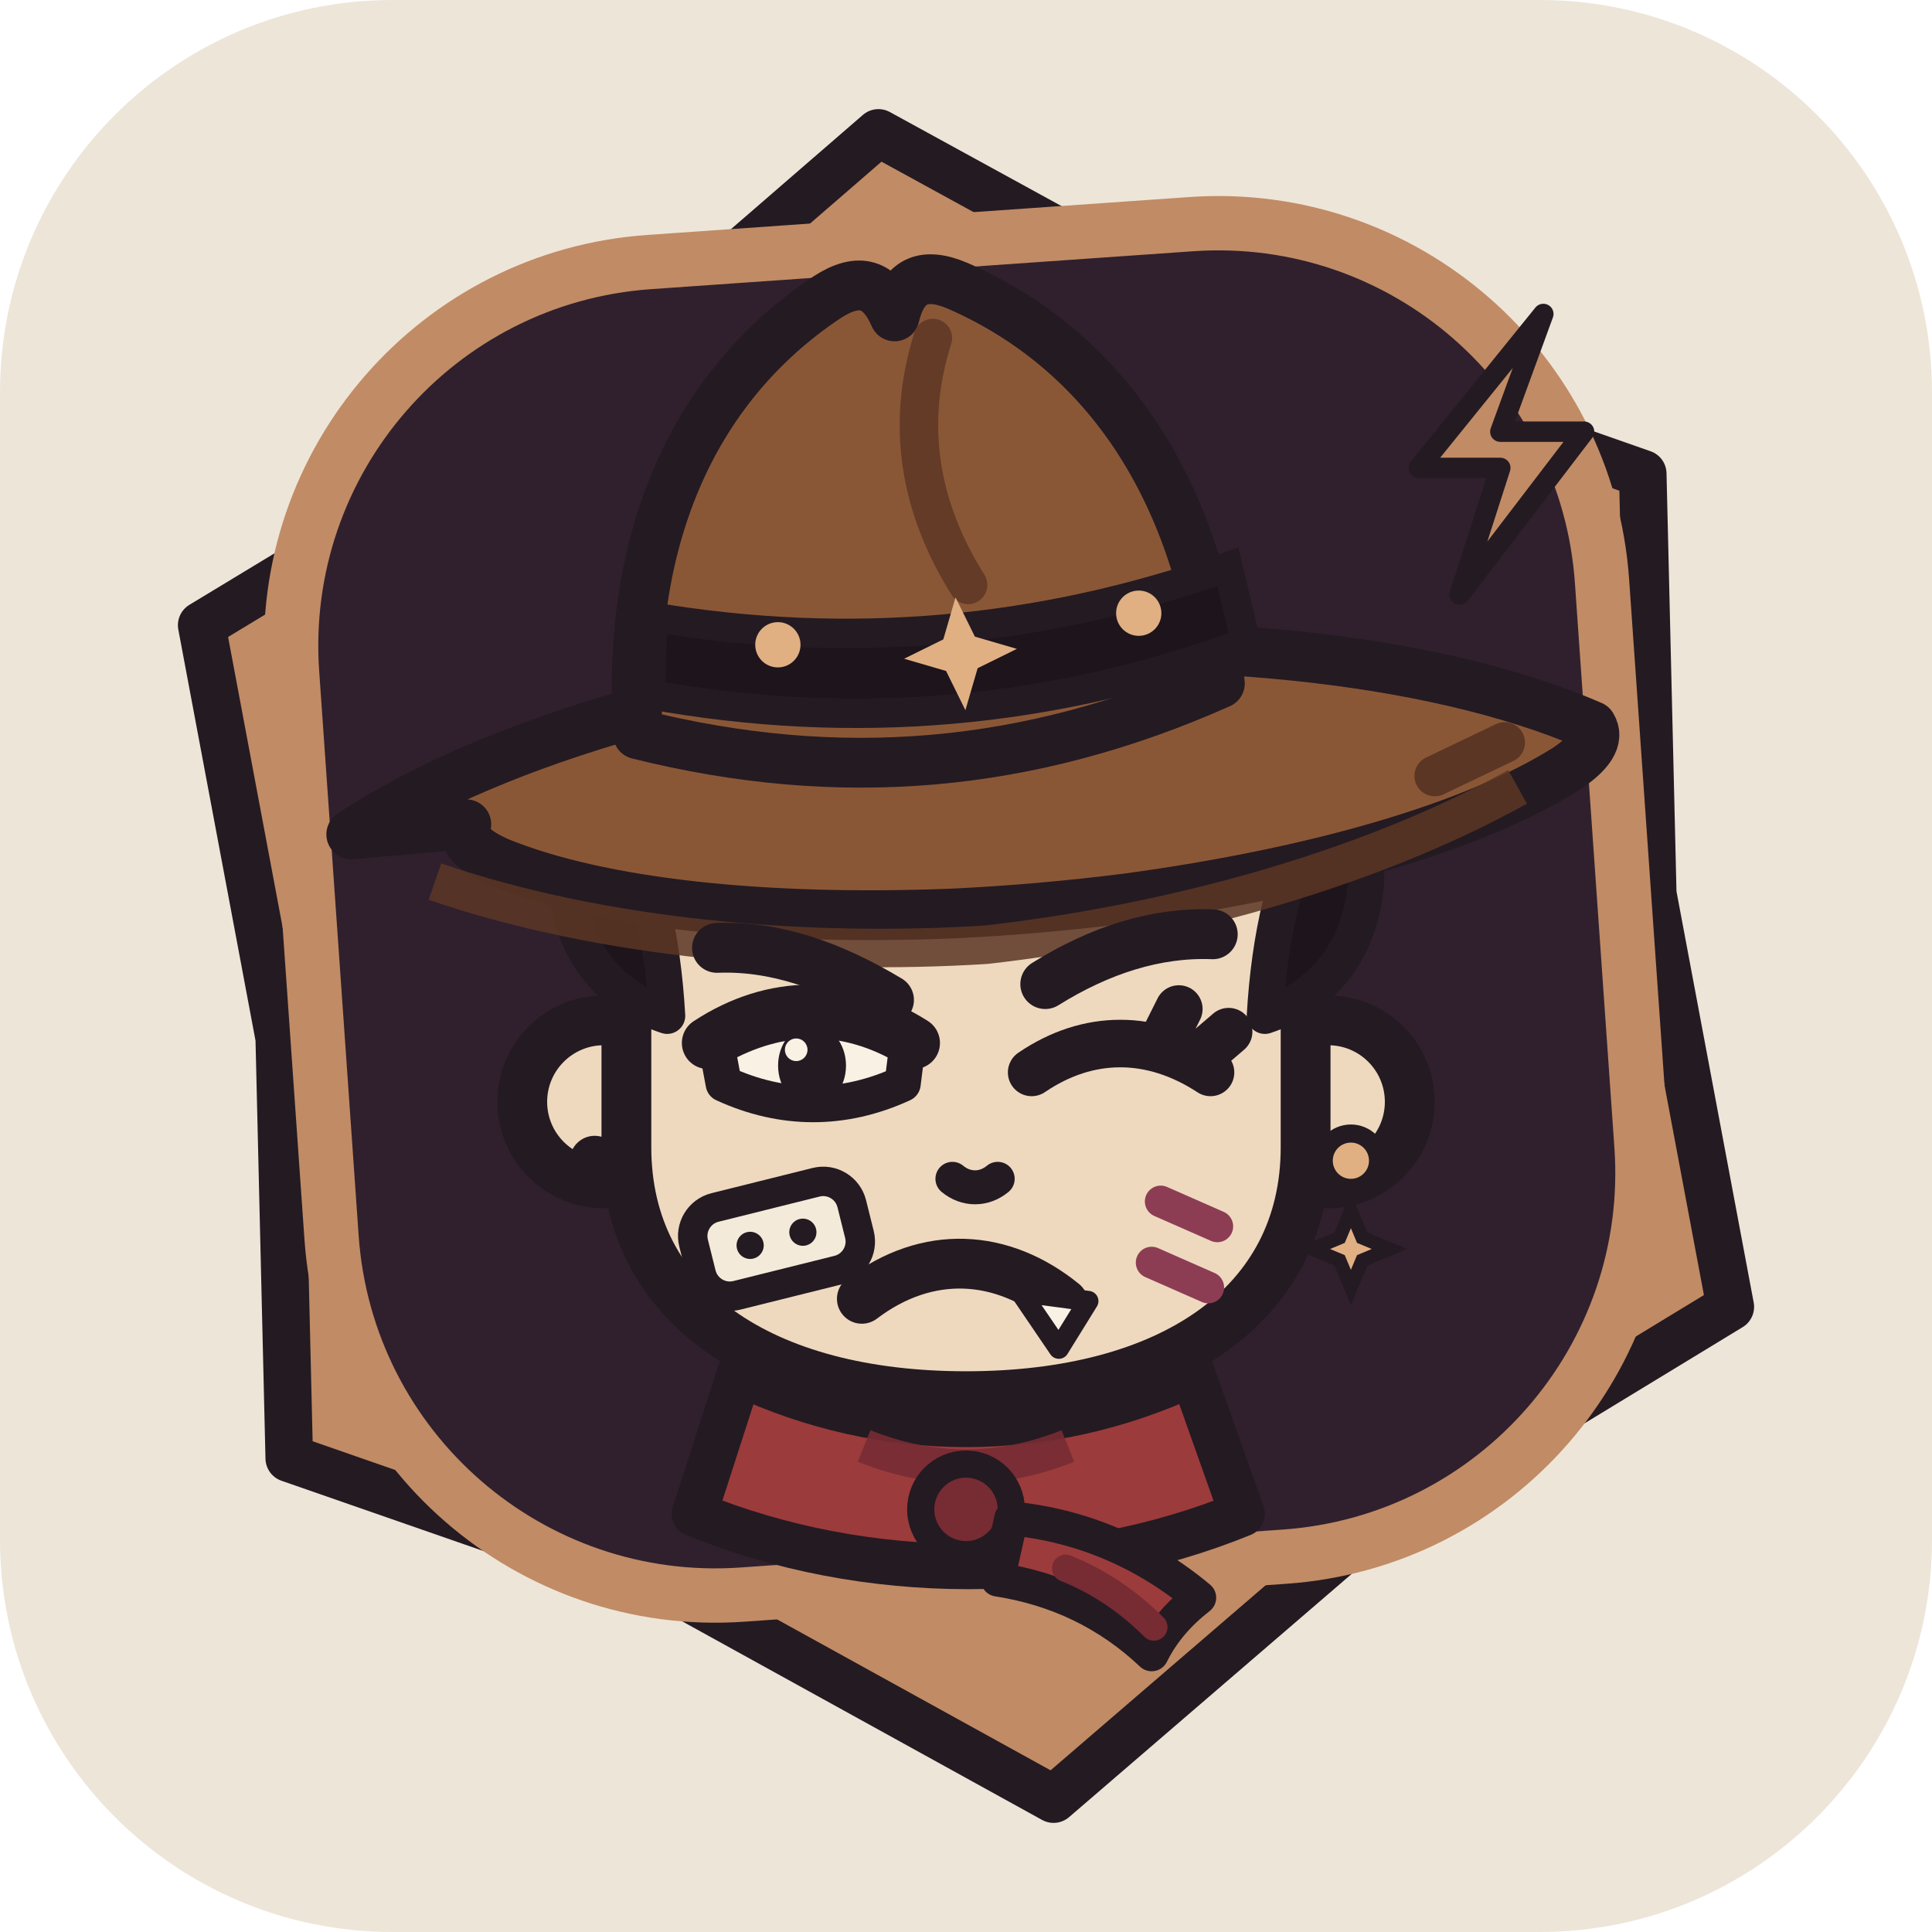
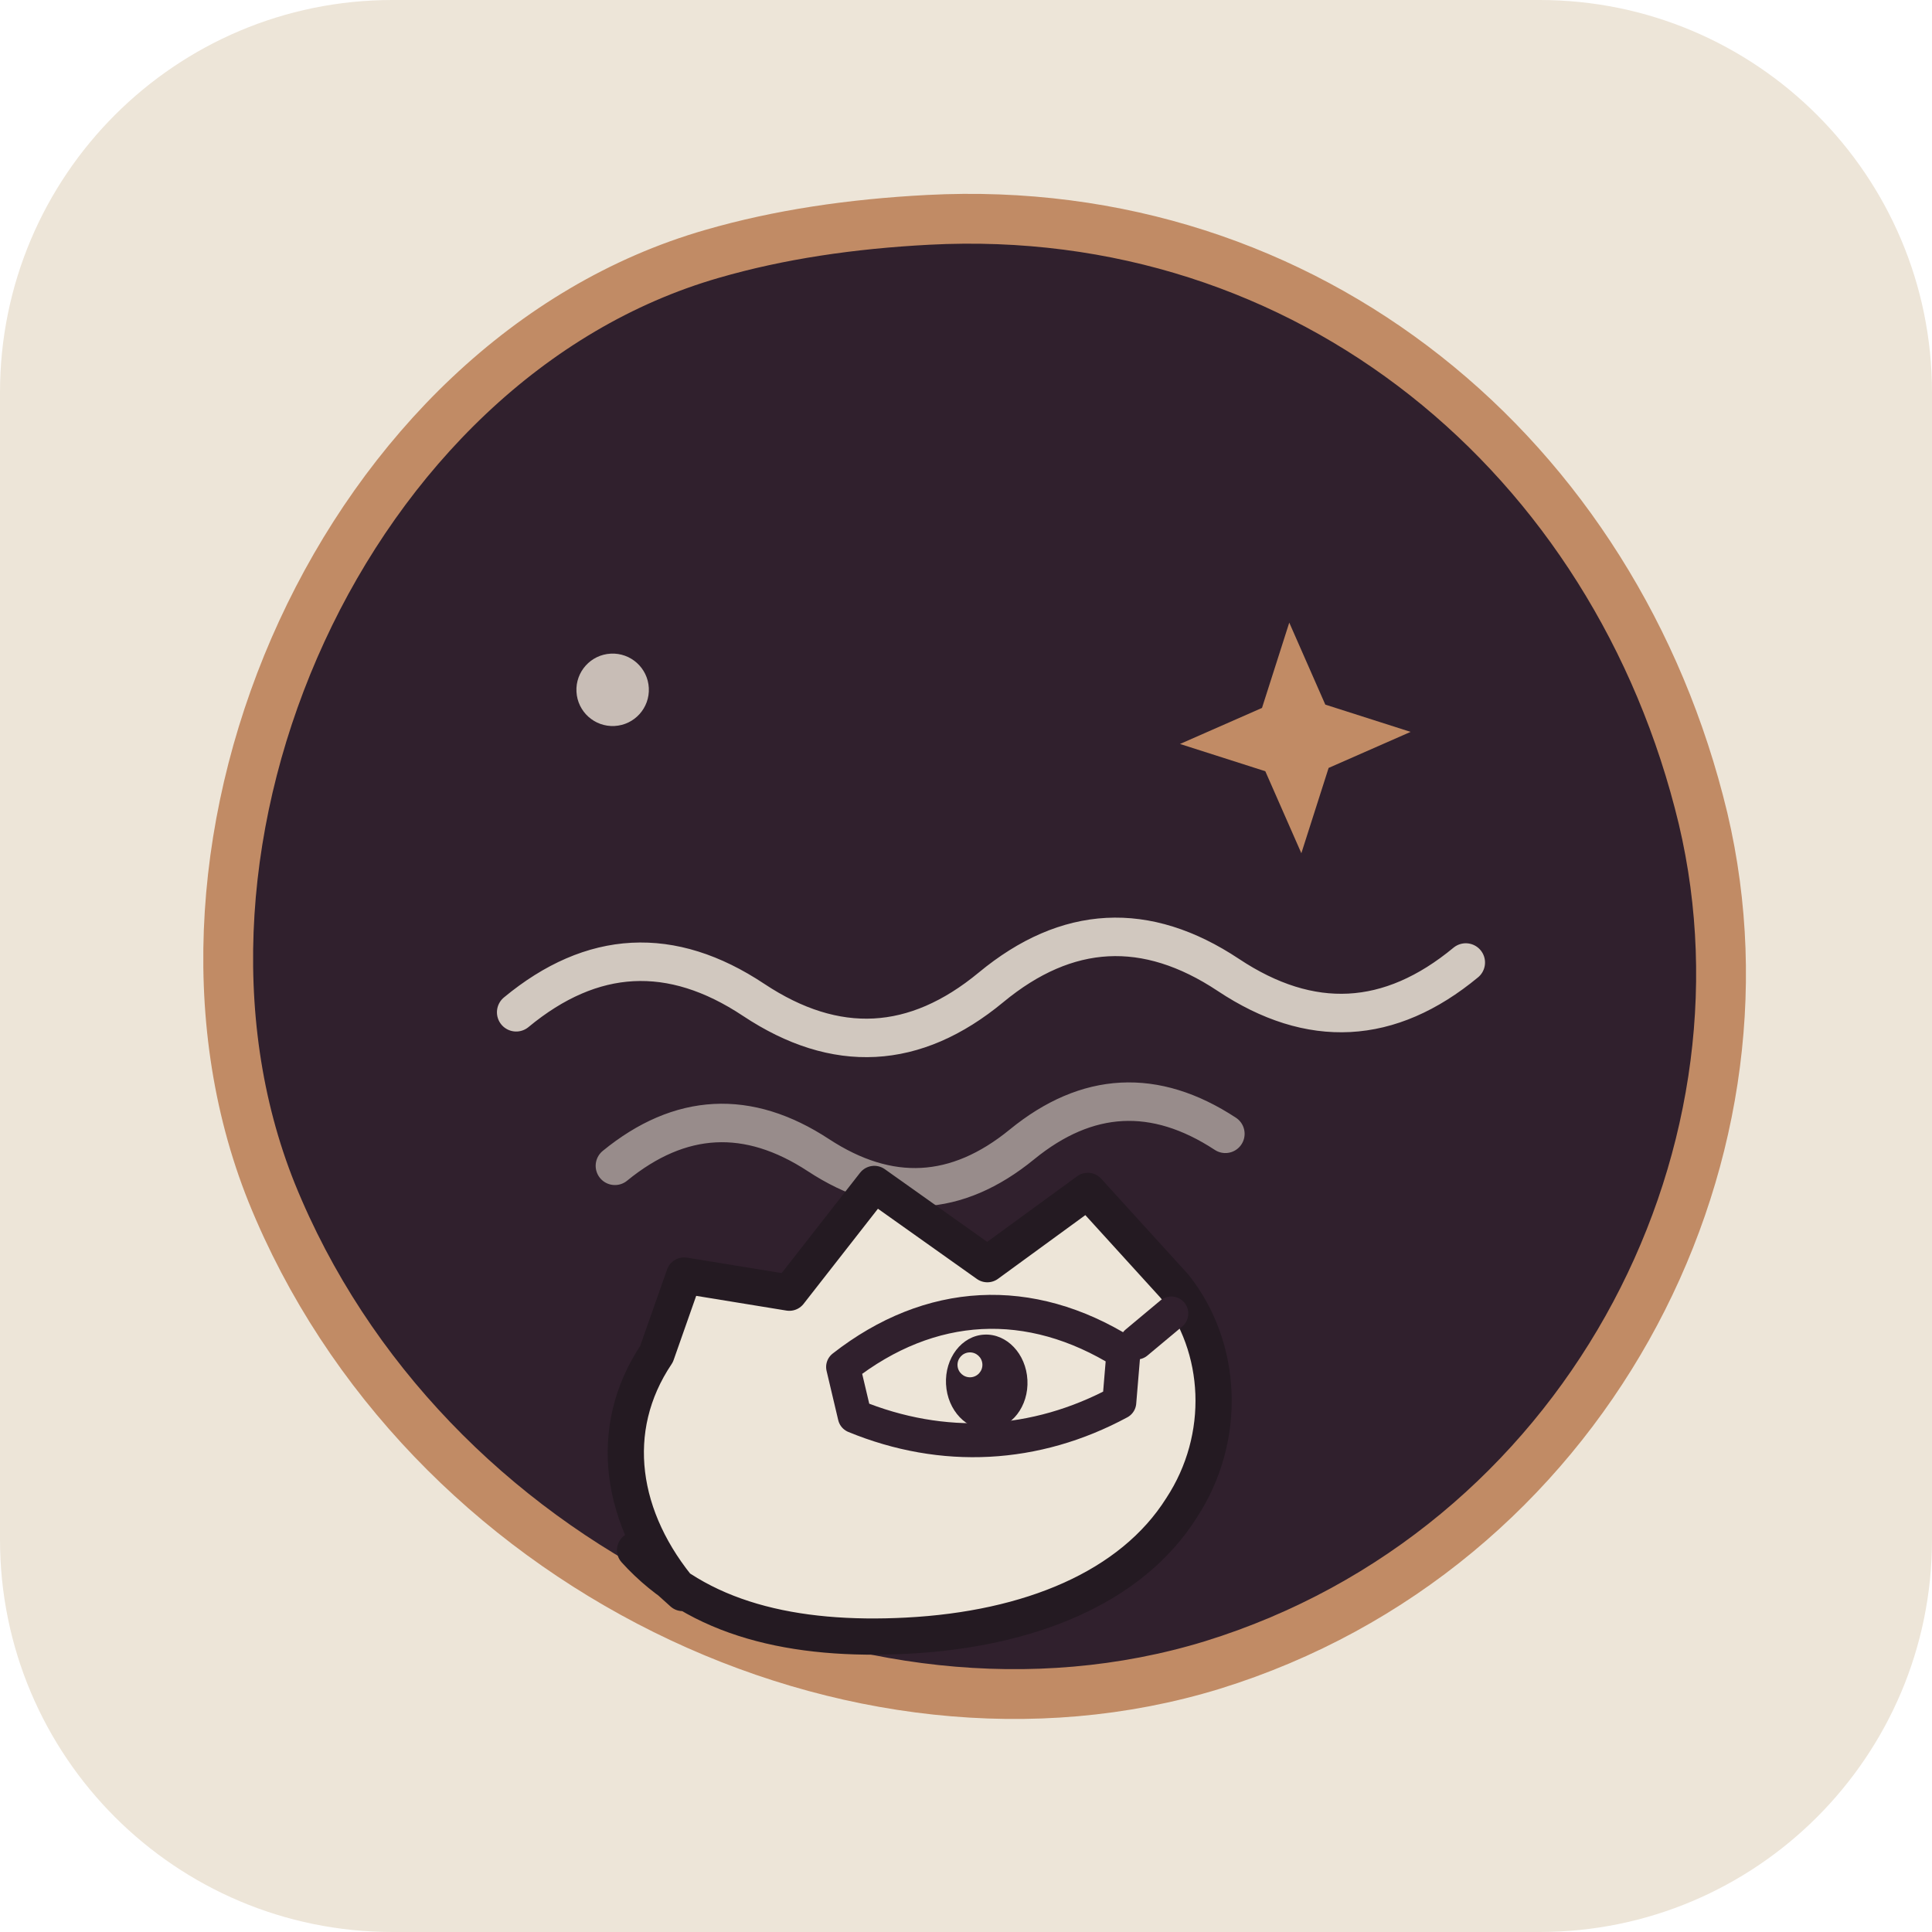
- <svg xmlns="http://www.w3.org/2000/svg" viewBox="0 0 64 64" role="img" aria-label="RockBottom cowboy toy-boy emblem">
+ <svg xmlns="http://www.w3.org/2000/svg" viewBox="0 0 64 64" role="img" aria-label="RockBottom sinking-stone emblem">
  <rect width="64" height="64" rx="13" fill="#EDE5D8" />
  <g transform="translate(2 2.75) scale(.75)">
-     <g transform="rotate(-6 40 39)">
-       <path d="M40 2 55.3 12.6 72 20.5 70.5 39 72 57.5 55.3 65.4 40 76 24.8 65.4 8 57.5 9.5 39 8 20.5 24.8 12.6Z" fill="#C18B65" stroke="#241A22" stroke-width="2.1" stroke-linejoin="round" />
-     </g>
-     <g transform="translate(4 2)">
-       <g transform="rotate(-4 36 34)">
-         <rect x="7" y="5" width="58" height="59" rx="17" fill="#30202D" stroke="#C18B65" stroke-width="2.4" />
-       </g>
-       <circle cx="20" cy="43" r="3.6" fill="#EED9BF" stroke="#241A22" stroke-width="2.2" />
-       <circle cx="52" cy="43" r="3.6" fill="#EED9BF" stroke="#241A22" stroke-width="2.2" />
-       <path d="M21 37c0-8 6-13 15-13s15 5 15 13v8c0 7-6 11-15 11s-15-4-15-11z" fill="#EED9BF" stroke="#241A22" stroke-width="2.2" stroke-linejoin="round" />
-       <path d="M20.5 30c1.4 2.6 2.1 5.7 2.3 9.2-2.4-.8-4-2.6-4.4-5.3-.3-1.8.3-3.1 2.1-3.9Z" fill="#1D141C" stroke="#241A22" stroke-width="1.6" stroke-linejoin="round" />
-       <path d="M51.5 30c-1.4 2.6-2.1 5.7-2.3 9.2 2.4-.8 4-2.6 4.4-5.3.3-1.8-.3-3.1-2.1-3.9Z" fill="#1D141C" stroke="#241A22" stroke-width="1.6" stroke-linejoin="round" />
-       <g transform="rotate(-5 36 26)">
-         <path d="M8.5 28.8c7-3.8 18-5.6 27.5-5.6s20.5 1.8 27.5 5.6c.3.6-.2 1.2-1.3 1.8-4.3 2.2-11.4 3.6-19.8 4-2.6.1-5.1.1-7.7 0-8.4-.4-15.5-1.8-19.8-4-1.1-.6-1.6-1.2-1.3-1.8Z" fill="#8A5736" stroke="#241A22" stroke-width="2.2" stroke-linejoin="round" />
-         <path d="M12 31.2c7.2 3.2 16.1 4.7 24 4.9 7.9-.2 16.8-1.7 24-4.9" fill="none" stroke="#5C3624" stroke-width="1.7" opacity=".85" />
-         <path d="M56.4 30.4l3.2-1.2" fill="none" stroke="#5C3624" stroke-width="1.8" stroke-linecap="round" />
-         <path d="M21.5 25.5c.2-8.4 3.6-15 10-18.5 1.5-.8 2.4-.4 2.9 1.1.5-1.5 1.4-1.9 2.9-1.1 6.4 3.5 9.8 10.1 10 18.5-8.7 3-17.1 3-25.8 0Z" fill="#8A5736" stroke="#241A22" stroke-width="2.2" stroke-linejoin="round" />
-         <path d="M36 9.2c-1.5 3.6-1.3 7.3.6 11" fill="none" stroke="#5C3624" stroke-width="1.7" opacity=".85" stroke-linecap="round" />
-         <path d="M22.6 20.4c8.5 2.2 17 2.2 25.5 0l.5 3.4c-8.8 2.4-17.6 2.4-26.4 0Z" fill="#1D141C" stroke="#241A22" stroke-width="1.3" />
-         <circle cx="28" cy="22.1" r="1" fill="#E0B083" />
-         <circle cx="44" cy="22.1" r="1" fill="#E0B083" />
-         <path d="M36 20.7l.7 1.8 1.8.7-1.8.7-.7 1.8-.7-1.8-1.8-.7 1.8-.7z" fill="#E0B083" />
-       </g>
-       <path d="M24.6 40.4c2.9-1.9 6.1-1.9 9.1 0" fill="none" stroke="#241A22" stroke-width="2.3" stroke-linecap="round" />
-       <path d="M25 40.6c2.8-1.6 5.7-1.6 8.4 0l-.2 1.6c-2.6 1.2-5.3 1.2-7.9 0z" fill="#F8F1E4" stroke="#241A22" stroke-width="1.6" stroke-linejoin="round" />
-       <ellipse cx="29.2" cy="41.4" rx="1.5" ry="1.8" fill="#241A22" />
-       <circle cx="28.5" cy="40.7" r=".5" fill="#F8F1E4" />
-       <path d="M25 36.2c2.6-.1 5.1.8 7.6 2.3M46.9 35.6c-2.5-.1-5 .7-7.4 2.2" fill="none" stroke="#241A22" stroke-width="2.2" stroke-linecap="round" />
-       <path d="M38.9 41.7c2.5-1.7 5.3-1.7 7.9 0" fill="none" stroke="#241A22" stroke-width="2.1" stroke-linecap="round" />
-       <path d="M46.2 41.1l1.4-1.2M44.7 40.3l.7-1.4" fill="none" stroke="#241A22" stroke-width="2.1" stroke-linecap="round" />
-       <path d="M35.4 46.4c.6.5 1.4.5 2 0" fill="none" stroke="#241A22" stroke-width="1.5" stroke-linecap="round" />
-       <path d="M31.4 51.7c2.9-2.2 6.2-2 8.9.2" fill="none" stroke="#241A22" stroke-width="2.2" stroke-linecap="round" />
-       <path d="M38.4 51.4l1.7 2.5 1.3-2.1z" fill="#F8F1E4" stroke="#241A22" stroke-width=".9" stroke-linejoin="round" />
-       <g transform="rotate(-14 27 49)">
-         <rect x="24" y="47.2" width="7.2" height="4" rx="1.3" fill="#F4EAD9" stroke="#241A22" stroke-width="1.3" />
-         <circle cx="26.4" cy="49.2" r=".6" fill="#241A22" />
-         <circle cx="28.8" cy="49.2" r=".6" fill="#241A22" />
-       </g>
-       <circle cx="19.6" cy="45.6" r="1.1" fill="#241A22" />
-       <circle cx="53" cy="45.6" r="1.2" fill="#E0B083" stroke="#241A22" stroke-width=".8" />
-       <path d="M53 47.8l.5 1.2 1.2.5-1.2.5-.5 1.2-.5-1.2-1.2-.5 1.2-.5z" fill="#E0B083" stroke="#241A22" stroke-width=".6" />
-       <path d="M44.6 47.4l2.5 1.1M44.2 50.1l2.5 1.1" fill="none" stroke="#8C3D54" stroke-width="1.4" stroke-linecap="round" />
-       <path d="M26 55c6.4 3 13.6 3 20 0l2.2 6.2c-7.6 3.1-16.6 3.1-24.2 0Z" fill="#9C3B3B" stroke="#241A22" stroke-width="2" stroke-linejoin="round" />
-       <path d="M31.5 58.2c3 1.2 6 1.2 9 0" fill="none" stroke="#772B33" stroke-width="1.5" opacity=".9" />
-       <circle cx="36" cy="61" r="2" fill="#772B33" stroke="#241A22" stroke-width="1.2" />
-       <path d="M38 61.4c3.1.3 5.9 1.5 8.3 3.5-.9.7-1.6 1.5-2.1 2.5-1.9-1.8-4.2-2.9-6.8-3.3z" fill="#9C3B3B" stroke="#241A22" stroke-width="1.5" stroke-linejoin="round" />
-       <path d="M40.4 63.6c1.5.6 2.8 1.5 3.9 2.6" fill="none" stroke="#772B33" stroke-width="1.2" stroke-linecap="round" />
-       <path d="M61.5 8.2 56 15h3.6l-1.8 5.6 5.5-7.2h-3.7z" fill="#C18B65" stroke="#241A22" stroke-width=".9" stroke-linejoin="round" />
+     <g transform="rotate(-3 40 38)">
+       <path d="M40 6C56.8 6 69.8 18 72.8 34.2 75.6 49.6 65.8 66.2 49.2 70.4 33.2 74.4 14.6 64.2 8.8 47.4 3.4 31.6 14 10.8 30.4 7 33.4 6.3 36.6 6 40 6Z" fill="#30202D" stroke="#C18B65" stroke-width="2.2" stroke-linejoin="round" />
+       <path d="M20 40c3.5-2.6 7-2.6 10.5 0s7 2.6 10.5 0 7-2.6 10.5 0 7 2.6 10.5 0" fill="none" stroke="#EDE5D8" stroke-width="1.7" stroke-linecap="round" opacity=".85" />
+       <path d="M24 47c3-2.2 6-2.2 9 0s6 2.2 9 0 6-2.2 9 0" fill="none" stroke="#EDE5D8" stroke-width="1.7" stroke-linecap="round" opacity=".55" />
+       <path d="M55 24.6l1.4 3.7 3.7 1.4-3.7 1.4-1.4 3.7-1.4-3.7-3.7-1.4 3.7-1.4Z" fill="#C18B65" />
+       <circle cx="25" cy="26" r="1.6" fill="#EDE5D8" opacity=".8" />
+       <path d="M26 66c-2.6-3.4-3-7.4-.6-10.6l1.4-3.4 4.6 1 4-4.6 4.8 3.8 4.6-3 3.6 4.4c2 2.8 2 6.8-.2 9.8-2.4 3.4-7 5-12.4 5-5 0-9.2-1.2-11.8-4.4Z" fill="#EDE5D8" stroke="#241A22" stroke-width="1.6" stroke-linejoin="round" />
+       <path d="M33.6 56.4c4-2.8 8.4-2.8 12.4 0l-.3 2.2c-3.8 1.8-7.9 1.8-11.7 0Z" fill="none" stroke="#30202D" stroke-width="1.5" stroke-linejoin="round" />
+       <ellipse cx="39.9" cy="57.4" rx="1.8" ry="2.1" fill="#30202D" />
+       <circle cx="39.2" cy="56.6" r=".55" fill="#EDE5D8" />
+       <path d="M46.6 56l1.6-1.2" fill="none" stroke="#30202D" stroke-width="1.5" stroke-linecap="round" />
    </g>
  </g>
</svg>
